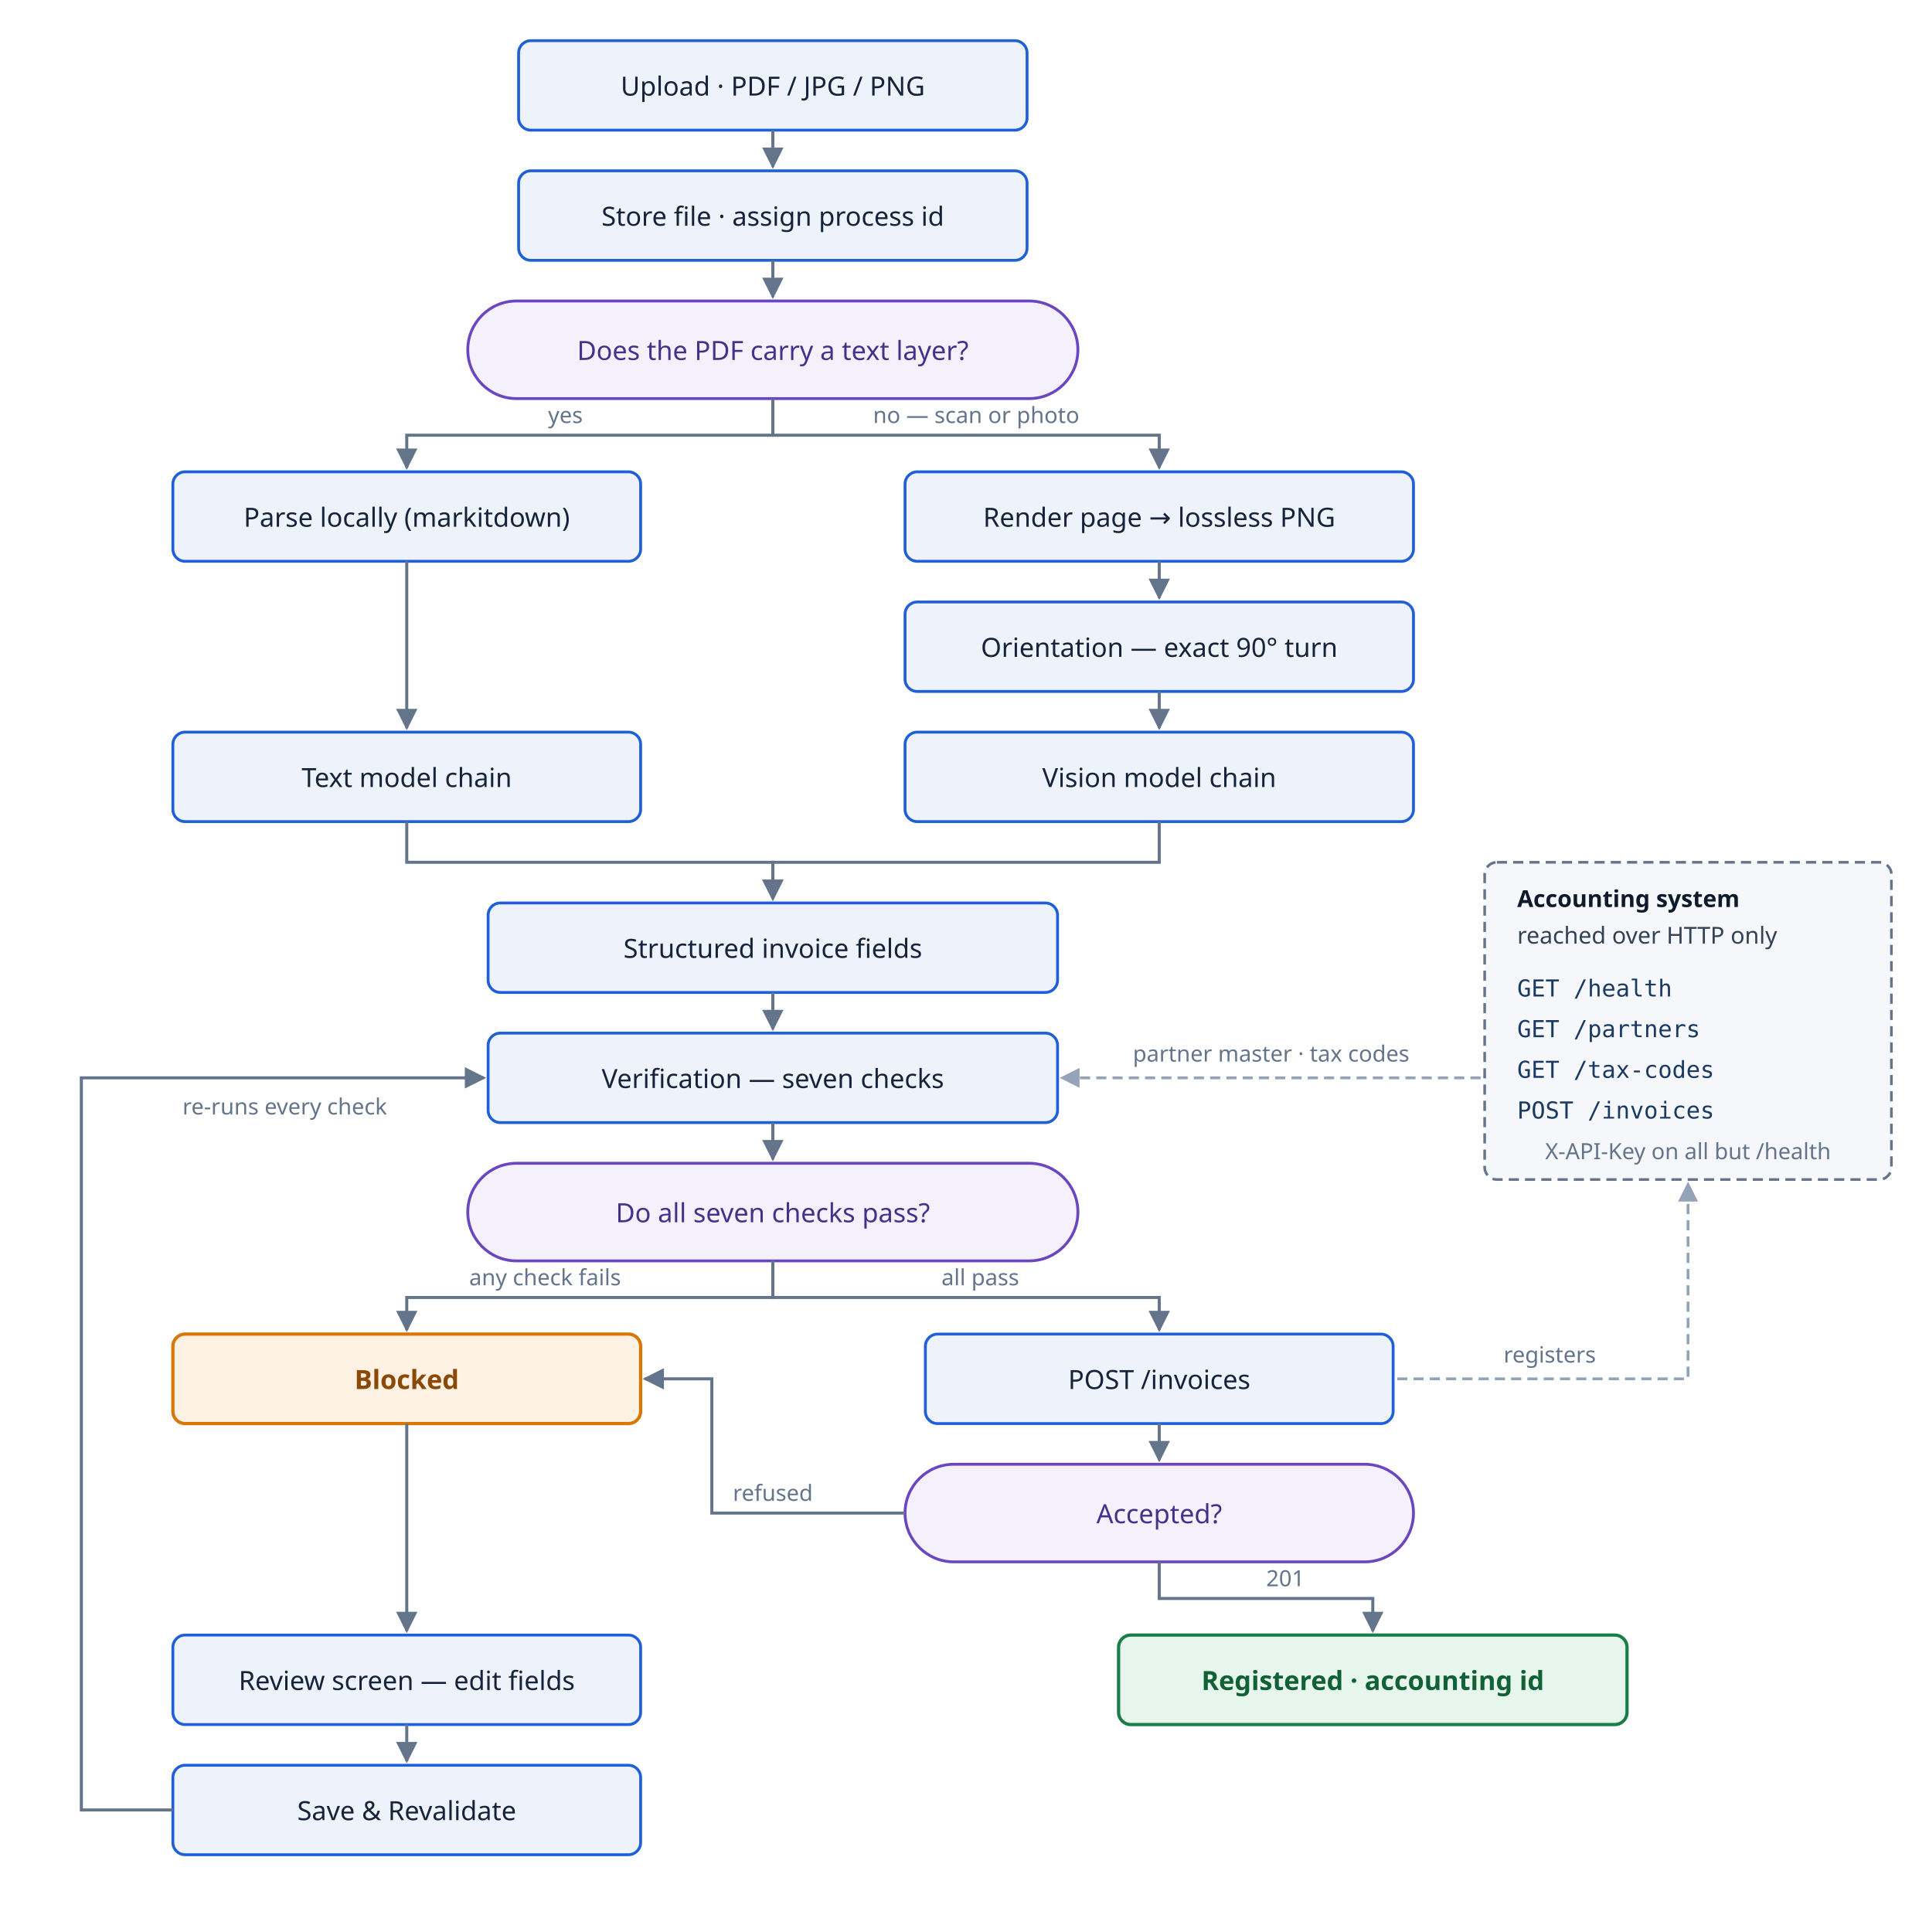
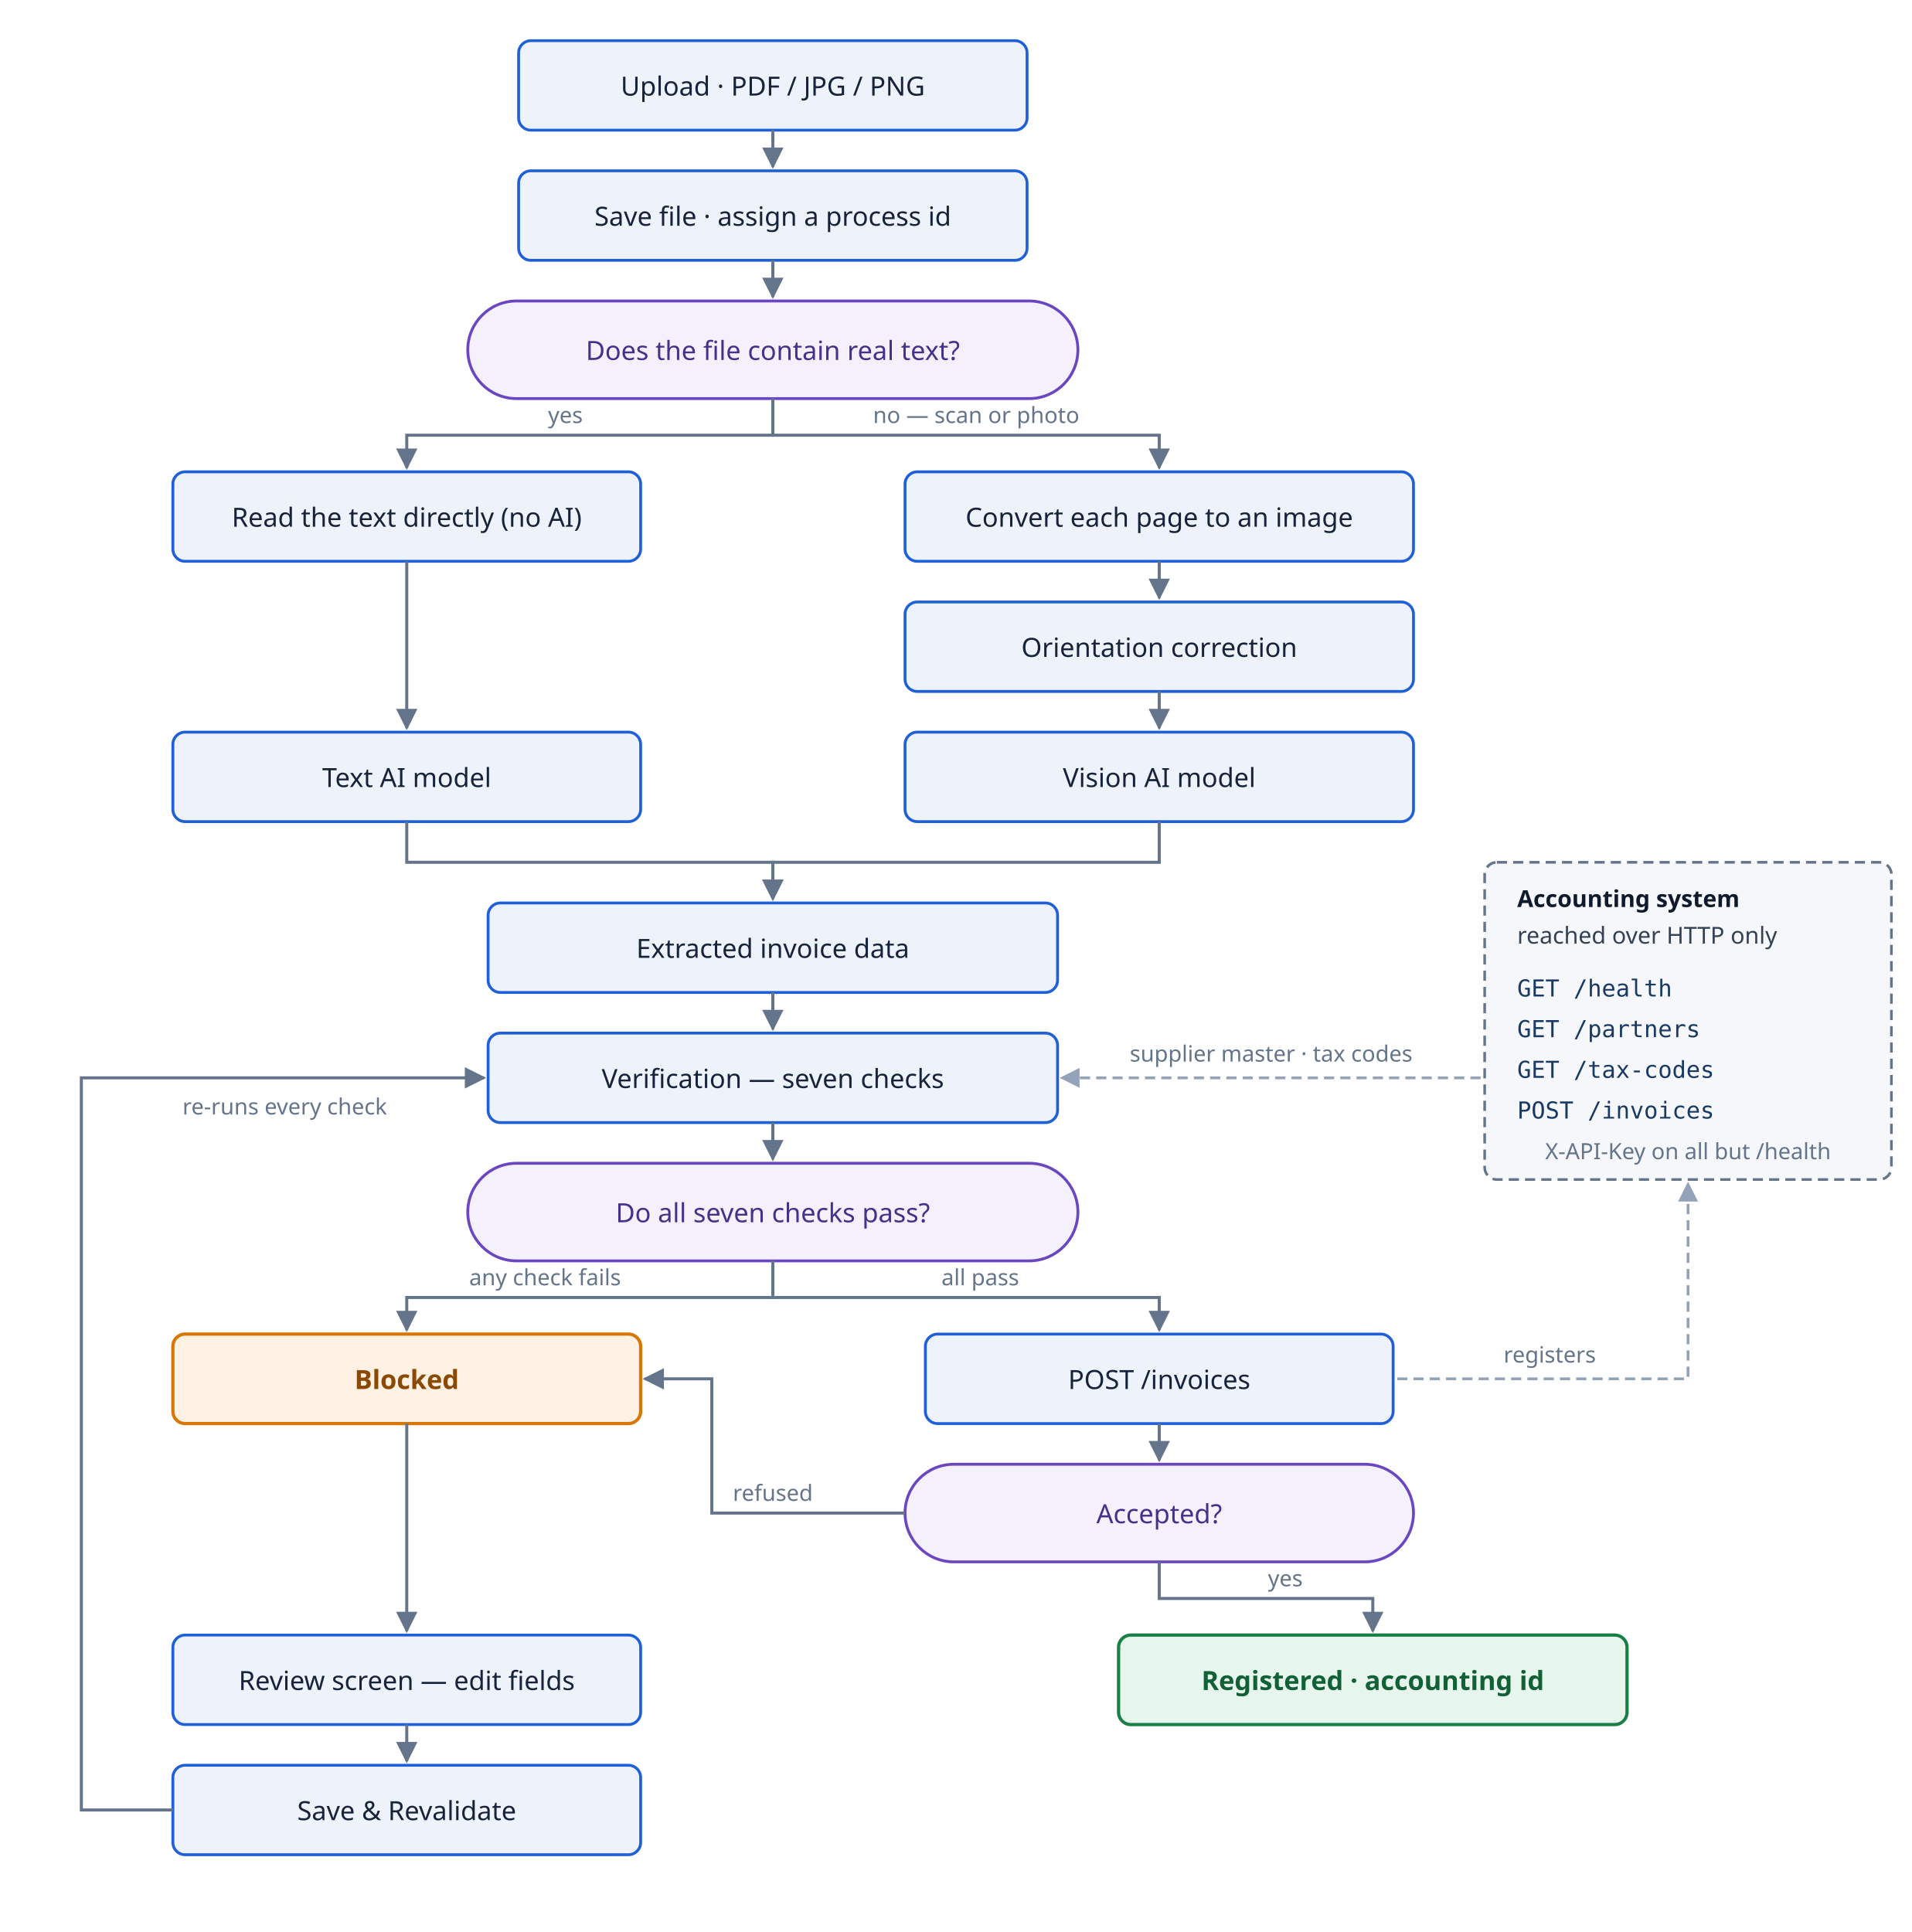
<svg xmlns="http://www.w3.org/2000/svg" viewBox="0 0 940 950" width="940" height="950" font-family="Segoe UI, system-ui, sans-serif">
  <defs>
    <marker id="a" viewBox="0 0 10 10" refX="9" refY="5" markerWidth="7" markerHeight="7" orient="auto-start-reverse">
      <path d="M 0 0 L 10 5 L 0 10 z" fill="#64748b" />
    </marker>
    <marker id="ad" viewBox="0 0 10 10" refX="9" refY="5" markerWidth="7" markerHeight="7" orient="auto-start-reverse">
      <path d="M 0 0 L 10 5 L 0 10 z" fill="#94a3b8" />
    </marker>
  </defs>
  <style>
    .box  { fill:#eef3fb; stroke:#1f5fd8; stroke-width:1.4; }
    .dec  { fill:#f4f1fc; stroke:#6b46c1; stroke-width:1.4; }
    .warn { fill:#fdf1e3; stroke:#d97706; stroke-width:1.6; }
    .good { fill:#e7f6ed; stroke:#1a7f47; stroke-width:1.6; }
    .api  { fill:#f5f7fa; stroke:#64748b; stroke-width:1.3; stroke-dasharray:5 3; }
    .t    { font-size:13px; fill:#16233a; text-anchor:middle; }
    .td   { font-size:13px; fill:#43318a; text-anchor:middle; }
    .tw   { font-size:13px; fill:#8a4a06; text-anchor:middle; font-weight:600; }
    .tg   { font-size:13px; fill:#126035; text-anchor:middle; font-weight:600; }
    .lbl  { font-size:11px; fill:#64748b; text-anchor:middle; }
    .api-t{ font-size:11.5px; fill:#334155; text-anchor:start; }
    .api-h{ font-size:11.5px; fill:#0f1b2d; text-anchor:start; font-weight:700; }
    .mono { font-family:Consolas, monospace; font-size:11.5px; fill:#1a3a63; text-anchor:start; }
    .flow { fill:none; stroke:#64748b; stroke-width:1.5; marker-end:url(#a); }
    .dash { fill:none; stroke:#94a3b8; stroke-width:1.4; stroke-dasharray:5 3; marker-end:url(#ad); }
  </style>
  <rect class="box" x="255" y="20" width="250" height="44" rx="6" />
  <text class="t" x="380" y="47">Upload · PDF / JPG / PNG</text>
  <rect class="box" x="255" y="84" width="250" height="44" rx="6" />
-   <text class="t" x="380" y="111">Store file · assign process id</text>
+   <text class="t" x="380" y="111">Save file · assign a process id</text>
  <rect class="dec" x="230" y="148" width="300" height="48" rx="24" />
-   <text class="td" x="380" y="177">Does the PDF carry a text layer?</text>
+   <text class="td" x="380" y="177">Does the file contain real text?</text>
  <rect class="box" x="85" y="232" width="230" height="44" rx="6" />
-   <text class="t" x="200" y="259">Parse locally (markitdown)</text>
+   <text class="t" x="200" y="259">Read the text directly (no AI)</text>
  <rect class="box" x="445" y="232" width="250" height="44" rx="6" />
-   <text class="t" x="570" y="259">Render page → lossless PNG</text>
+   <text class="t" x="570" y="259">Convert each page to an image</text>
  <rect class="box" x="445" y="296" width="250" height="44" rx="6" />
-   <text class="t" x="570" y="323">Orientation — exact 90° turn</text>
+   <text class="t" x="570" y="323">Orientation correction</text>
  <rect class="box" x="85" y="360" width="230" height="44" rx="6" />
-   <text class="t" x="200" y="387">Text model chain</text>
+   <text class="t" x="200" y="387">Text AI model</text>
  <rect class="box" x="445" y="360" width="250" height="44" rx="6" />
-   <text class="t" x="570" y="387">Vision model chain</text>
+   <text class="t" x="570" y="387">Vision AI model</text>
  <rect class="box" x="240" y="444" width="280" height="44" rx="6" />
-   <text class="t" x="380" y="471">Structured invoice fields</text>
+   <text class="t" x="380" y="471">Extracted invoice data</text>
  <rect class="box" x="240" y="508" width="280" height="44" rx="6" />
  <text class="t" x="380" y="535">Verification — seven checks</text>
  <rect class="dec" x="230" y="572" width="300" height="48" rx="24" />
  <text class="td" x="380" y="601">Do all seven checks pass?</text>
  <rect class="warn" x="85" y="656" width="230" height="44" rx="6" />
  <text class="tw" x="200" y="683">Blocked</text>
  <rect class="box" x="455" y="656" width="230" height="44" rx="6" />
  <text class="t" x="570" y="683">POST /invoices</text>
  <rect class="dec" x="445" y="720" width="250" height="48" rx="24" />
  <text class="td" x="570" y="749">Accepted?</text>
  <rect class="good" x="550" y="804" width="250" height="44" rx="6" />
  <text class="tg" x="675" y="831">Registered · accounting id</text>
  <rect class="box" x="85" y="804" width="230" height="44" rx="6" />
  <text class="t" x="200" y="831">Review screen — edit fields</text>
  <rect class="box" x="85" y="868" width="230" height="44" rx="6" />
  <text class="t" x="200" y="895">Save &amp; Revalidate</text>
  <rect class="api" x="730" y="424" width="200" height="156" rx="6" />
  <text class="api-h" x="746" y="446">Accounting system</text>
  <text class="api-t" x="746" y="464">reached over HTTP only</text>
  <text class="mono" x="746" y="490">GET /health</text>
  <text class="mono" x="746" y="510">GET /partners</text>
  <text class="mono" x="746" y="530">GET /tax-codes</text>
  <text class="mono" x="746" y="550">POST /invoices</text>
  <text class="lbl" x="830" y="570" text-anchor="middle">X-API-Key on all but /health</text>
  <path class="flow" d="M 380 64 L 380 82" />
  <path class="flow" d="M 380 128 L 380 146" />
  <path class="flow" d="M 380 196 L 380 214 L 200 214 L 200 230" />
  <path class="flow" d="M 380 196 L 380 214 L 570 214 L 570 230" />
  <text class="lbl" x="278" y="208">yes</text>
  <text class="lbl" x="480" y="208">no — scan or photo</text>
  <path class="flow" d="M 200 276 L 200 358" />
  <path class="flow" d="M 570 276 L 570 294" />
  <path class="flow" d="M 570 340 L 570 358" />
  <path class="flow" d="M 200 404 L 200 424 L 380 424 L 380 442" />
  <path class="flow" d="M 570 404 L 570 424 L 380 424 L 380 442" />
  <path class="flow" d="M 380 488 L 380 506" />
  <path class="flow" d="M 380 552 L 380 570" />
  <path class="flow" d="M 380 620 L 380 638 L 200 638 L 200 654" />
  <path class="flow" d="M 380 620 L 380 638 L 570 638 L 570 654" />
  <text class="lbl" x="268" y="632">any check fails</text>
  <text class="lbl" x="482" y="632">all pass</text>
  <path class="flow" d="M 570 700 L 570 718" />
  <path class="flow" d="M 570 768 L 570 786 L 675 786 L 675 802" />
-   <text class="lbl" x="632" y="780">201</text>
+   <text class="lbl" x="632" y="780">yes</text>
  <path class="flow" d="M 445 744 L 350 744 L 350 678 L 317 678" />
  <text class="lbl" x="380" y="738">refused</text>
  <path class="flow" d="M 200 700 L 200 802" />
  <path class="flow" d="M 200 848 L 200 866" />
  <path class="flow" d="M 85 890 L 40 890 L 40 530 L 238 530" />
  <text class="lbl" x="140" y="548">re-runs every check</text>
  <path class="dash" d="M 728 530 L 522 530" />
-   <text class="lbl" x="625" y="522">partner master · tax codes</text>
+   <text class="lbl" x="625" y="522">supplier master · tax codes</text>
  <path class="dash" d="M 687 678 L 830 678 L 830 582" />
  <text class="lbl" x="762" y="670">registers</text>
</svg>
